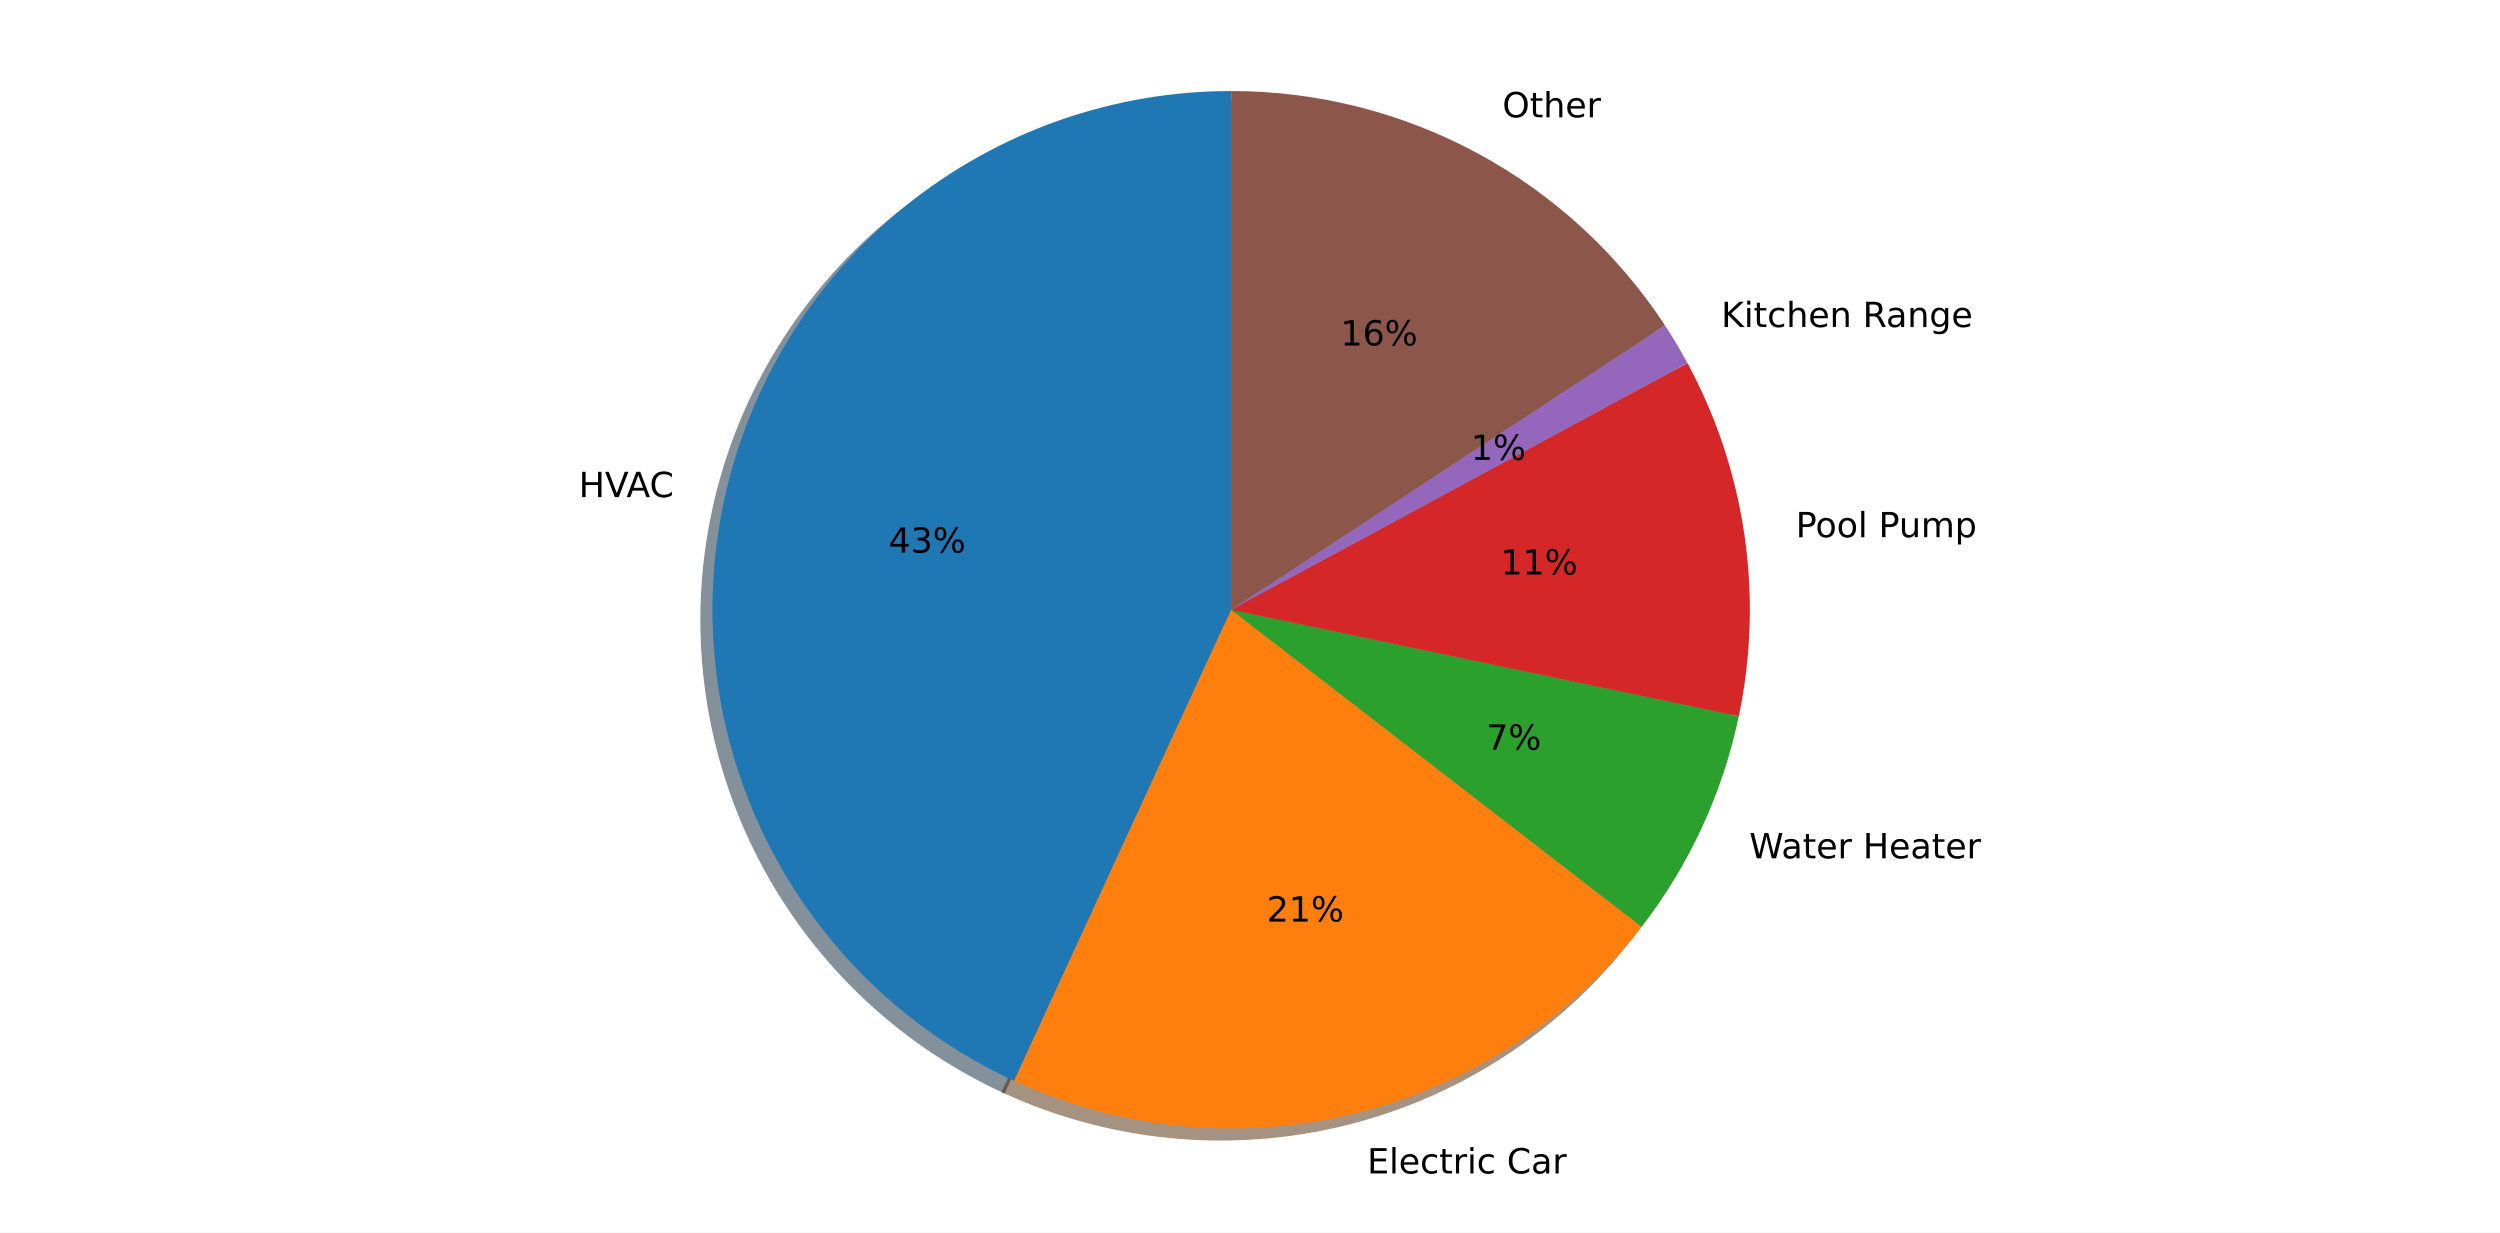
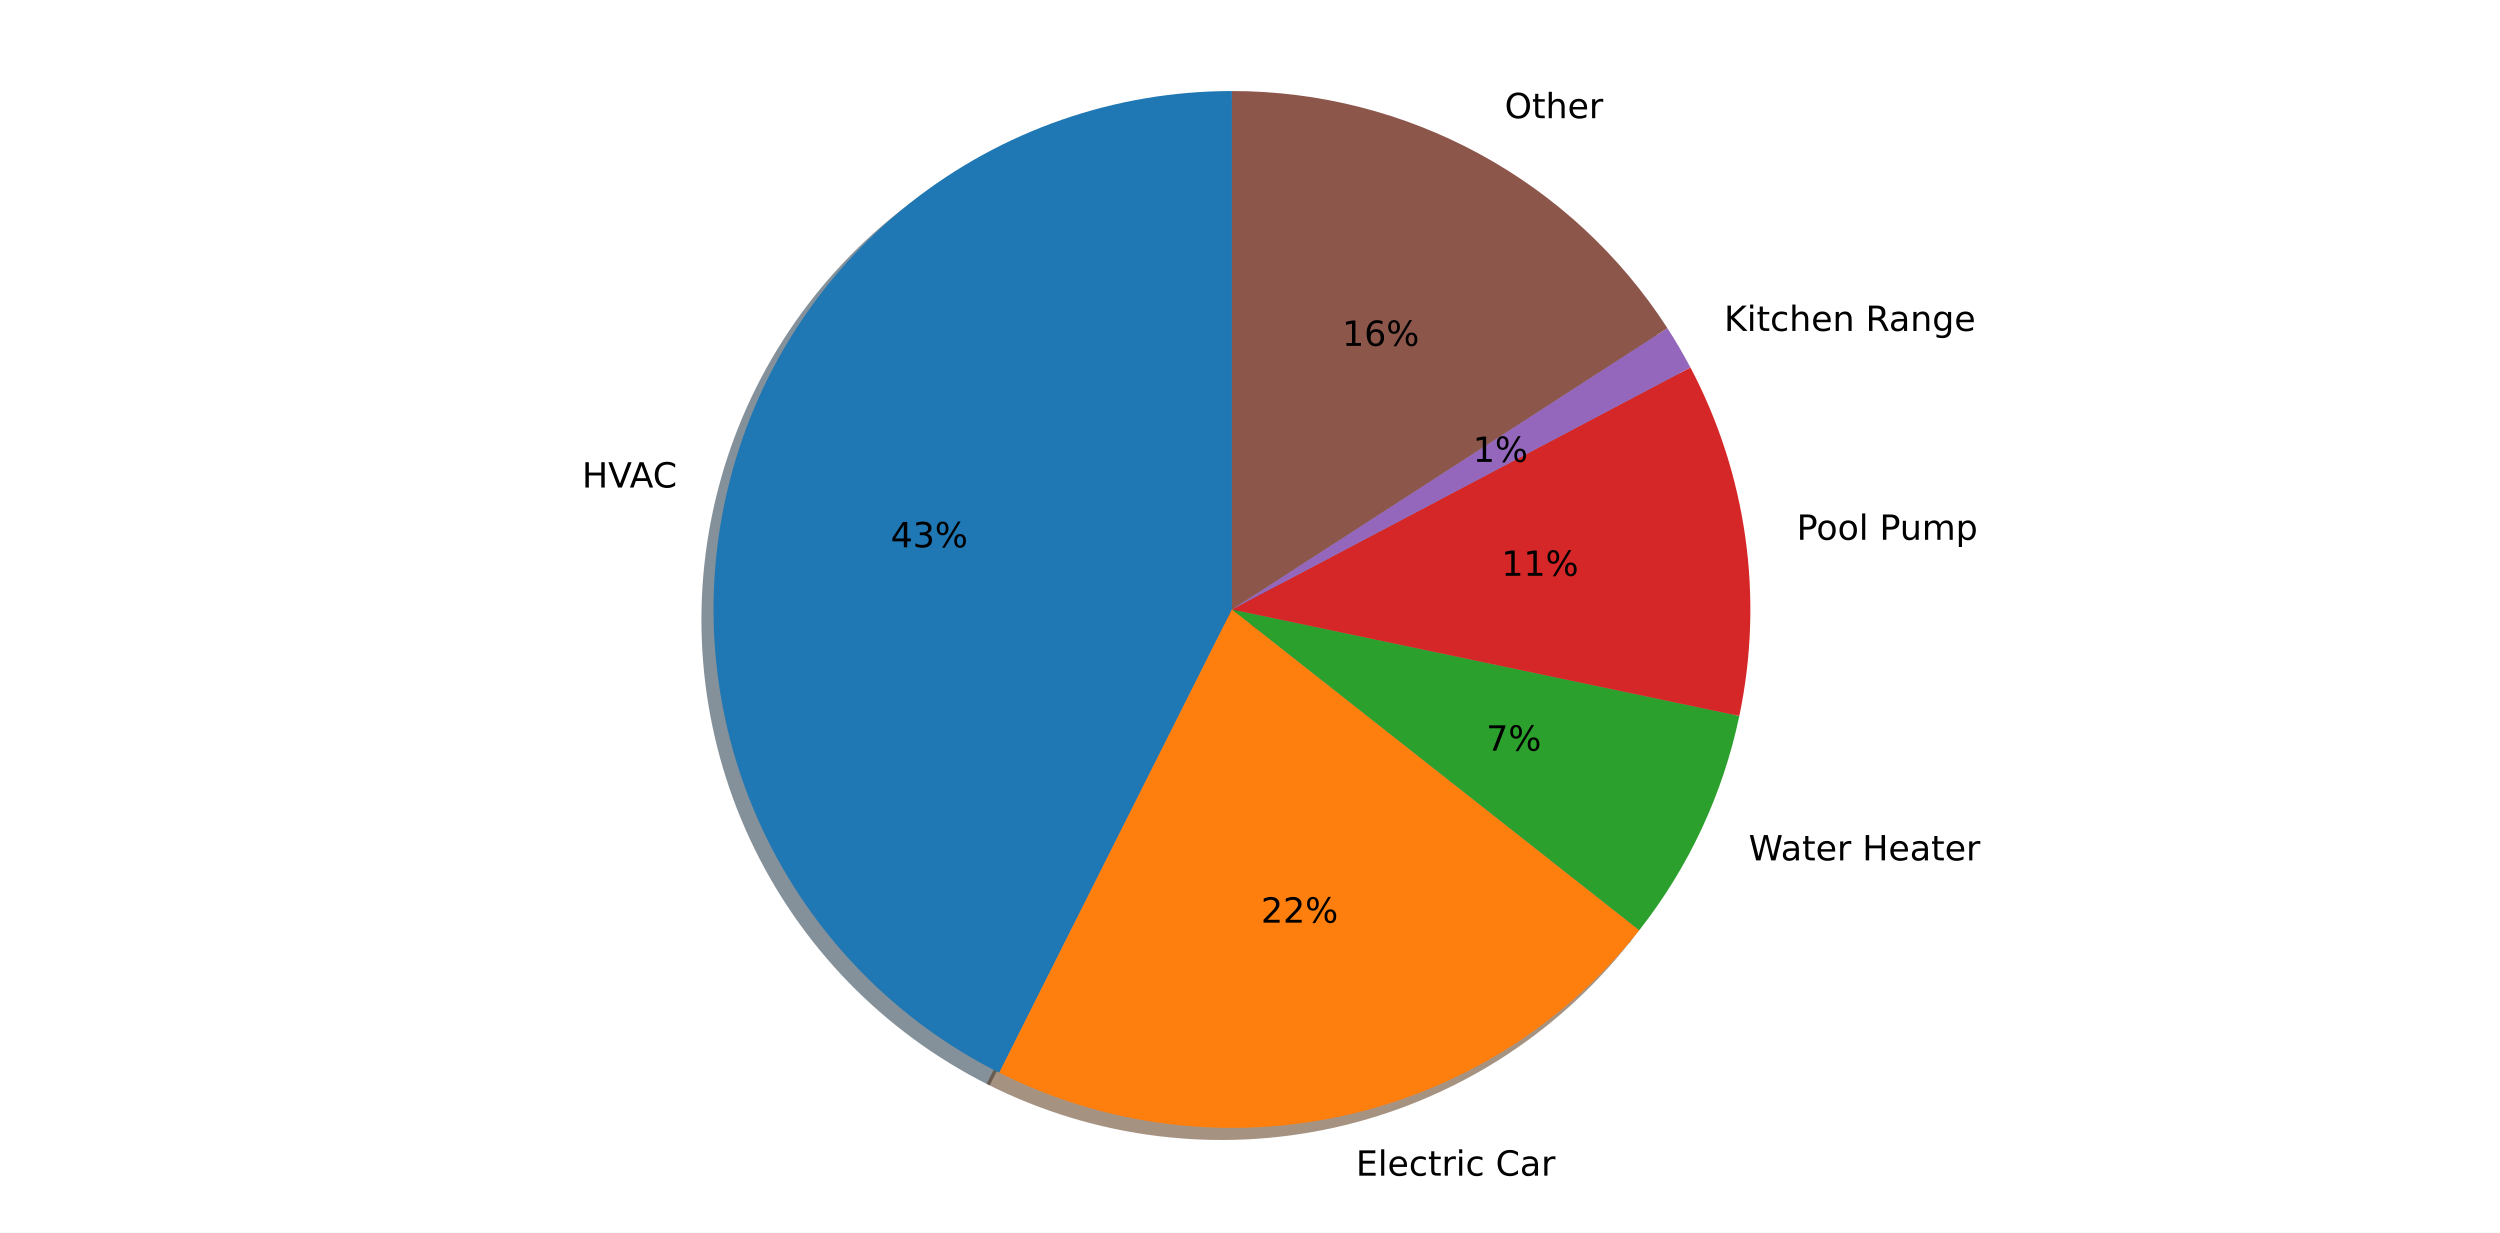
<svg xmlns="http://www.w3.org/2000/svg" xmlns:xlink="http://www.w3.org/1999/xlink" height="354.96pt" version="1.1" viewBox="0 0 720 354.96" width="720pt">
  <defs>
    <style type="text/css">*{stroke-linecap:butt;stroke-linejoin:round;}</style>
  </defs>
  <g id="figure_1">
    <g id="patch_1">
      <path d="M 0 354.96  L 720 354.96  L 720 0  L 0 0  z " style="fill:#ffffff;" />
    </g>
    <g id="axes_1">
      <g id="patch_2">
-         <path d="M 351.586 29.206  C 317.532 29.206 284.48 40.851 257.947 62.197  C 231.413 83.543 212.96 113.333 205.666 146.597  C 198.372 179.861 202.668 214.64 217.835 245.13  C 233.003 275.619 258.15 300.025 289.079 314.274  L 351.586 178.593  L 351.586 29.206  z " style="fill:#092436;opacity:0.5;stroke:#092436;stroke-linejoin:miter;" />
+         <path d="M 351.814 29.205  C 318.21 29.205 285.57 40.55 259.21 61.392  C 232.849 82.235 214.282 111.379 206.532 144.077  C 198.782 176.776 202.293 211.153 216.495 241.609  C 230.696 272.066 254.772 296.854 284.802 311.936  L 351.814 178.512  L 351.814 29.205  z " style="fill:#092436;opacity:0.5;stroke:#092436;stroke-linejoin:miter;" />
      </g>
      <g id="patch_3">
-         <path d="M 289.079 314.274  C 319.773 328.414 354.375 331.729 387.195 323.674  C 420.015 315.618 449.15 296.659 469.809 269.915  L 351.586 178.593  L 289.079 314.274  z " style="fill:#4c2604;opacity:0.5;stroke:#4c2604;stroke-linejoin:miter;" />
+         <path d="M 284.802 311.936  C 315.543 327.376 350.696 331.728 384.274 324.249  C 417.853 316.77 447.836 297.911 469.119 270.883  L 351.814 178.512  L 284.802 311.936  z " style="fill:#4c2604;opacity:0.5;stroke:#4c2604;stroke-linejoin:miter;" />
      </g>
      <g id="patch_4">
-         <path d="M 469.809 269.915  C 476.68 261.019 482.526 251.376 487.235 241.17  C 491.943 230.963 495.485 220.257 497.792 209.256  L 351.586 178.593  L 469.809 269.915  z " style="fill:#0d300d;opacity:0.5;stroke:#0d300d;stroke-linejoin:miter;" />
+         <path d="M 469.119 270.883  C 476.211 261.876 482.243 252.082 487.095 241.695  C 491.946 231.307 495.585 220.396 497.939 209.175  L 351.814 178.512  L 469.119 270.883  z " style="fill:#0d300d;opacity:0.5;stroke:#0d300d;stroke-linejoin:miter;" />
      </g>
      <g id="patch_5">
-         <path d="M 497.792 209.256  C 501.39 192.101 501.94 174.446 499.418 157.1  C 496.897 139.754 491.341 122.987 483.008 107.567  L 351.586 178.593  L 497.792 209.256  z " style="fill:#400c0c;opacity:0.5;stroke:#400c0c;stroke-linejoin:miter;" />
+         <path d="M 497.939 209.175  C 501.487 192.267 502.074 174.871 499.673 157.762  C 497.272 140.654 491.92 124.091 483.855 108.813  L 351.814 178.512  L 497.939 209.175  z " style="fill:#400c0c;opacity:0.5;stroke:#400c0c;stroke-linejoin:miter;" />
      </g>
      <g id="patch_6">
-         <path d="M 483.008 107.567  C 482.005 105.712 480.963 103.878 479.883 102.068  C 478.803 100.257 477.685 98.469 476.529 96.706  L 351.586 178.593  L 483.008 107.567  z " style="fill:#2c1f39;opacity:0.5;stroke:#2c1f39;stroke-linejoin:miter;" />
+         <path d="M 483.855 108.813  C 482.833 106.877 481.769 104.964 480.664 103.076  C 479.558 101.187 478.411 99.323 477.223 97.485  L 351.814 178.512  L 483.855 108.813  z " style="fill:#2c1f39;opacity:0.5;stroke:#2c1f39;stroke-linejoin:miter;" />
      </g>
      <g id="patch_7">
-         <path d="M 476.529 96.706  C 462.94 75.972 444.402 58.943 422.591 47.16  C 400.781 35.377 376.376 29.206 351.586 29.206  L 351.586 178.593  L 476.529 96.706  z " style="fill:#2a1a16;opacity:0.5;stroke:#2a1a16;stroke-linejoin:miter;" />
+         <path d="M 477.223 97.485  C 463.688 76.536 445.116 59.308 423.21 47.381  C 401.305 35.455 376.756 29.205 351.814 29.205  L 351.814 178.512  L 477.223 97.485  z " style="fill:#2a1a16;opacity:0.5;stroke:#2a1a16;stroke-linejoin:miter;" />
      </g>
      <g id="patch_8">
-         <path d="M 354.574 26.219  C 320.519 26.219 287.468 37.863 260.934 59.209  C 234.401 80.555 215.947 110.346 208.654 143.61  C 201.36 176.874 205.655 211.652 220.823 242.142  C 235.991 272.632 261.137 297.037 292.067 311.286  L 354.574 175.605  L 354.574 26.219  z " style="fill:#1f77b4;" />
+         <path d="M 354.801 26.219  C 321.196 26.219 288.556 37.564 262.196 58.406  C 235.836 79.249 217.269 108.393 209.518 141.091  C 201.768 173.79 205.279 208.167 219.481 238.623  C 233.682 269.08 257.758 293.868 287.788 308.95  L 354.801 175.526  L 354.801 26.219  z " style="fill:#1f77b4;" />
      </g>
      <g id="patch_9">
-         <path d="M 292.067 311.286  C 322.761 325.426 357.363 328.741 390.183 320.686  C 423.003 312.63 452.138 293.672 472.797 266.927  L 354.574 175.605  L 292.067 311.286  z " style="fill:#ff7f0e;" />
+         <path d="M 287.788 308.95  C 318.529 324.39 353.682 328.741 387.26 321.262  C 420.839 313.784 450.822 294.925 472.105 267.897  L 354.801 175.526  L 287.788 308.95  z " style="fill:#ff7f0e;" />
      </g>
      <g id="patch_10">
-         <path d="M 472.797 266.927  C 479.668 258.032 485.514 248.389 490.222 238.182  C 494.931 227.975 498.472 217.269 500.78 206.268  L 354.574 175.605  L 472.797 266.927  z " style="fill:#2ca02c;" />
+         <path d="M 472.105 267.897  C 479.198 258.89 485.229 249.096 490.081 238.708  C 494.932 228.321 498.571 217.409 500.926 206.189  L 354.801 175.526  L 472.105 267.897  z " style="fill:#2ca02c;" />
      </g>
      <g id="patch_11">
-         <path d="M 500.78 206.268  C 504.377 189.113 504.928 171.458 502.406 154.112  C 499.884 136.766 494.329 119.999 485.995 104.579  L 354.574 175.605  L 500.78 206.268  z " style="fill:#d62728;" />
+         <path d="M 500.926 206.189  C 504.474 189.281 505.06 171.885 502.659 154.776  C 500.258 137.668 494.906 121.105 486.841 105.826  L 354.801 175.526  L 500.926 206.189  z " style="fill:#d62728;" />
      </g>
      <g id="patch_12">
-         <path d="M 485.995 104.579  C 484.993 102.724 483.951 100.891 482.871 99.08  C 481.791 97.269 480.673 95.481 479.517 93.718  L 354.574 175.605  L 485.995 104.579  z " style="fill:#9467bd;" />
+         <path d="M 486.841 105.826  C 485.819 103.891 484.755 101.978 483.65 100.09  C 482.544 98.201 481.397 96.337 480.209 94.499  L 354.801 175.526  L 486.841 105.826  z " style="fill:#9467bd;" />
      </g>
      <g id="patch_13">
-         <path d="M 479.517 93.718  C 465.928 72.984 447.39 55.955 425.579 44.172  C 403.768 32.389 379.364 26.219 354.574 26.219  L 354.574 175.605  L 479.517 93.718  z " style="fill:#8c564b;" />
+         <path d="M 480.209 94.499  C 466.674 73.549 448.102 56.322 426.197 44.395  C 404.291 32.468 379.742 26.219 354.801 26.219  L 354.801 175.526  L 480.209 94.499  z " style="fill:#8c564b;" />
      </g>
      <g id="matplotlib.axis_1" />
      <g id="matplotlib.axis_2" />
      <g id="text_1">
-         <g transform="translate(166.6898 143.1694)scale(0.1 -0.1)">
+         <g transform="translate(167.6182 140.4072)scale(0.1 -0.1)">
          <defs>
            <path d="M 628 4666  L 1259 4666  L 1259 2753  L 3553 2753  L 3553 4666  L 4184 4666  L 4184 0  L 3553 0  L 3553 2222  L 1259 2222  L 1259 0  L 628 0  L 628 4666  z " id="DejaVuSans-48" transform="scale(0.015625)" />
            <path d="M 1831 0  L 50 4666  L 709 4666  L 2188 738  L 3669 4666  L 4325 4666  L 2547 0  L 1831 0  z " id="DejaVuSans-56" transform="scale(0.015625)" />
            <path d="M 2188 4044  L 1331 1722  L 3047 1722  L 2188 4044  z M 1831 4666  L 2547 4666  L 4325 0  L 3669 0  L 3244 1197  L 1141 1197  L 716 0  L 50 0  L 1831 4666  z " id="DejaVuSans-41" transform="scale(0.015625)" />
            <path d="M 4122 4306  L 4122 3641  Q 3803 3938 3442 4084  Q 3081 4231 2675 4231  Q 1875 4231 1450 3742  Q 1025 3253 1025 2328  Q 1025 1406 1450 917  Q 1875 428 2675 428  Q 3081 428 3442 575  Q 3803 722 4122 1019  L 4122 359  Q 3791 134 3420 21  Q 3050 -91 2638 -91  Q 1578 -91 968 557  Q 359 1206 359 2328  Q 359 3453 968 4101  Q 1578 4750 2638 4750  Q 3056 4750 3426 4639  Q 3797 4528 4122 4306  z " id="DejaVuSans-43" transform="scale(0.015625)" />
          </defs>
          <use xlink:href="#DejaVuSans-48" />
          <use x="75.195" xlink:href="#DejaVuSans-56" />
          <use x="137.229" xlink:href="#DejaVuSans-41" />
          <use x="203.887" xlink:href="#DejaVuSans-43" />
        </g>
      </g>
      <g id="text_2">
-         <g transform="translate(255.9084 159.1673)scale(0.1 -0.1)">
+         <g transform="translate(256.5179 157.6246)scale(0.1 -0.1)">
          <defs>
            <path d="M 2419 4116  L 825 1625  L 2419 1625  L 2419 4116  z M 2253 4666  L 3047 4666  L 3047 1625  L 3713 1625  L 3713 1100  L 3047 1100  L 3047 0  L 2419 0  L 2419 1100  L 313 1100  L 313 1709  L 2253 4666  z " id="DejaVuSans-34" transform="scale(0.015625)" />
            <path d="M 2597 2516  Q 3050 2419 3304 2112  Q 3559 1806 3559 1356  Q 3559 666 3084 287  Q 2609 -91 1734 -91  Q 1441 -91 1130 -33  Q 819 25 488 141  L 488 750  Q 750 597 1062 519  Q 1375 441 1716 441  Q 2309 441 2620 675  Q 2931 909 2931 1356  Q 2931 1769 2642 2001  Q 2353 2234 1838 2234  L 1294 2234  L 1294 2753  L 1863 2753  Q 2328 2753 2575 2939  Q 2822 3125 2822 3475  Q 2822 3834 2567 4026  Q 2313 4219 1838 4219  Q 1578 4219 1281 4162  Q 984 4106 628 3988  L 628 4550  Q 988 4650 1302 4700  Q 1616 4750 1894 4750  Q 2613 4750 3031 4423  Q 3450 4097 3450 3541  Q 3450 3153 3228 2886  Q 3006 2619 2597 2516  z " id="DejaVuSans-33" transform="scale(0.015625)" />
            <path d="M 4653 2053  Q 4381 2053 4226 1822  Q 4072 1591 4072 1178  Q 4072 772 4226 539  Q 4381 306 4653 306  Q 4919 306 5073 539  Q 5228 772 5228 1178  Q 5228 1588 5073 1820  Q 4919 2053 4653 2053  z M 4653 2450  Q 5147 2450 5437 2106  Q 5728 1763 5728 1178  Q 5728 594 5436 251  Q 5144 -91 4653 -91  Q 4153 -91 3862 251  Q 3572 594 3572 1178  Q 3572 1766 3864 2108  Q 4156 2450 4653 2450  z M 1428 4353  Q 1159 4353 1004 4120  Q 850 3888 850 3481  Q 850 3069 1003 2837  Q 1156 2606 1428 2606  Q 1700 2606 1854 2837  Q 2009 3069 2009 3481  Q 2009 3884 1853 4118  Q 1697 4353 1428 4353  z M 4250 4750  L 4750 4750  L 1831 -91  L 1331 -91  L 4250 4750  z M 1428 4750  Q 1922 4750 2215 4408  Q 2509 4066 2509 3481  Q 2509 2891 2217 2550  Q 1925 2209 1428 2209  Q 931 2209 642 2551  Q 353 2894 353 3481  Q 353 4063 643 4406  Q 934 4750 1428 4750  z " id="DejaVuSans-25" transform="scale(0.015625)" />
          </defs>
          <use xlink:href="#DejaVuSans-34" />
          <use x="63.623" xlink:href="#DejaVuSans-33" />
          <use x="127.246" xlink:href="#DejaVuSans-25" />
        </g>
      </g>
      <g id="text_3">
-         <g transform="translate(393.7437 337.9533)scale(0.1 -0.1)">
+         <g transform="translate(390.5065 338.5955)scale(0.1 -0.1)">
          <defs>
            <path d="M 628 4666  L 3578 4666  L 3578 4134  L 1259 4134  L 1259 2753  L 3481 2753  L 3481 2222  L 1259 2222  L 1259 531  L 3634 531  L 3634 0  L 628 0  L 628 4666  z " id="DejaVuSans-45" transform="scale(0.015625)" />
            <path d="M 603 4863  L 1178 4863  L 1178 0  L 603 0  L 603 4863  z " id="DejaVuSans-6c" transform="scale(0.015625)" />
            <path d="M 3597 1894  L 3597 1613  L 953 1613  Q 991 1019 1311 708  Q 1631 397 2203 397  Q 2534 397 2845 478  Q 3156 559 3463 722  L 3463 178  Q 3153 47 2828 -22  Q 2503 -91 2169 -91  Q 1331 -91 842 396  Q 353 884 353 1716  Q 353 2575 817 3079  Q 1281 3584 2069 3584  Q 2775 3584 3186 3129  Q 3597 2675 3597 1894  z M 3022 2063  Q 3016 2534 2758 2815  Q 2500 3097 2075 3097  Q 1594 3097 1305 2825  Q 1016 2553 972 2059  L 3022 2063  z " id="DejaVuSans-65" transform="scale(0.015625)" />
            <path d="M 3122 3366  L 3122 2828  Q 2878 2963 2633 3030  Q 2388 3097 2138 3097  Q 1578 3097 1268 2742  Q 959 2388 959 1747  Q 959 1106 1268 751  Q 1578 397 2138 397  Q 2388 397 2633 464  Q 2878 531 3122 666  L 3122 134  Q 2881 22 2623 -34  Q 2366 -91 2075 -91  Q 1284 -91 818 406  Q 353 903 353 1747  Q 353 2603 823 3093  Q 1294 3584 2113 3584  Q 2378 3584 2631 3529  Q 2884 3475 3122 3366  z " id="DejaVuSans-63" transform="scale(0.015625)" />
            <path d="M 1172 4494  L 1172 3500  L 2356 3500  L 2356 3053  L 1172 3053  L 1172 1153  Q 1172 725 1289 603  Q 1406 481 1766 481  L 2356 481  L 2356 0  L 1766 0  Q 1100 0 847 248  Q 594 497 594 1153  L 594 3053  L 172 3053  L 172 3500  L 594 3500  L 594 4494  L 1172 4494  z " id="DejaVuSans-74" transform="scale(0.015625)" />
            <path d="M 2631 2963  Q 2534 3019 2420 3045  Q 2306 3072 2169 3072  Q 1681 3072 1420 2755  Q 1159 2438 1159 1844  L 1159 0  L 581 0  L 581 3500  L 1159 3500  L 1159 2956  Q 1341 3275 1631 3429  Q 1922 3584 2338 3584  Q 2397 3584 2469 3576  Q 2541 3569 2628 3553  L 2631 2963  z " id="DejaVuSans-72" transform="scale(0.015625)" />
            <path d="M 603 3500  L 1178 3500  L 1178 0  L 603 0  L 603 3500  z M 603 4863  L 1178 4863  L 1178 4134  L 603 4134  L 603 4863  z " id="DejaVuSans-69" transform="scale(0.015625)" />
            <path id="DejaVuSans-20" transform="scale(0.015625)" />
            <path d="M 2194 1759  Q 1497 1759 1228 1600  Q 959 1441 959 1056  Q 959 750 1161 570  Q 1363 391 1709 391  Q 2188 391 2477 730  Q 2766 1069 2766 1631  L 2766 1759  L 2194 1759  z M 3341 1997  L 3341 0  L 2766 0  L 2766 531  Q 2569 213 2275 61  Q 1981 -91 1556 -91  Q 1019 -91 701 211  Q 384 513 384 1019  Q 384 1609 779 1909  Q 1175 2209 1959 2209  L 2766 2209  L 2766 2266  Q 2766 2663 2505 2880  Q 2244 3097 1772 3097  Q 1472 3097 1187 3025  Q 903 2953 641 2809  L 641 3341  Q 956 3463 1253 3523  Q 1550 3584 1831 3584  Q 2591 3584 2966 3190  Q 3341 2797 3341 1997  z " id="DejaVuSans-61" transform="scale(0.015625)" />
          </defs>
          <use xlink:href="#DejaVuSans-45" />
          <use x="63.184" xlink:href="#DejaVuSans-6c" />
          <use x="90.967" xlink:href="#DejaVuSans-65" />
          <use x="152.49" xlink:href="#DejaVuSans-63" />
          <use x="207.471" xlink:href="#DejaVuSans-74" />
          <use x="246.68" xlink:href="#DejaVuSans-72" />
          <use x="287.793" xlink:href="#DejaVuSans-69" />
          <use x="315.576" xlink:href="#DejaVuSans-63" />
          <use x="370.557" xlink:href="#DejaVuSans-20" />
          <use x="402.344" xlink:href="#DejaVuSans-43" />
          <use x="472.168" xlink:href="#DejaVuSans-61" />
          <use x="533.447" xlink:href="#DejaVuSans-72" />
        </g>
      </g>
      <g id="text_4">
-         <g transform="translate(364.8259 265.413)scale(0.1 -0.1)">
+         <g transform="translate(363.1633 265.7273)scale(0.1 -0.1)">
          <defs>
            <path d="M 1228 531  L 3431 531  L 3431 0  L 469 0  L 469 531  Q 828 903 1448 1529  Q 2069 2156 2228 2338  Q 2531 2678 2651 2914  Q 2772 3150 2772 3378  Q 2772 3750 2511 3984  Q 2250 4219 1831 4219  Q 1534 4219 1204 4116  Q 875 4013 500 3803  L 500 4441  Q 881 4594 1212 4672  Q 1544 4750 1819 4750  Q 2544 4750 2975 4387  Q 3406 4025 3406 3419  Q 3406 3131 3298 2873  Q 3191 2616 2906 2266  Q 2828 2175 2409 1742  Q 1991 1309 1228 531  z " id="DejaVuSans-32" transform="scale(0.015625)" />
-             <path d="M 794 531  L 1825 531  L 1825 4091  L 703 3866  L 703 4441  L 1819 4666  L 2450 4666  L 2450 531  L 3481 531  L 3481 0  L 794 0  L 794 531  z " id="DejaVuSans-31" transform="scale(0.015625)" />
          </defs>
          <use xlink:href="#DejaVuSans-32" />
-           <use x="63.623" xlink:href="#DejaVuSans-31" />
+           <use x="63.623" xlink:href="#DejaVuSans-32" />
          <use x="127.246" xlink:href="#DejaVuSans-25" />
        </g>
      </g>
      <g id="text_5">
-         <g transform="translate(503.7872 247.1989)scale(0.1 -0.1)">
+         <g transform="translate(503.6088 247.7861)scale(0.1 -0.1)">
          <defs>
            <path d="M 213 4666  L 850 4666  L 1831 722  L 2809 4666  L 3519 4666  L 4500 722  L 5478 4666  L 6119 4666  L 4947 0  L 4153 0  L 3169 4050  L 2175 0  L 1381 0  L 213 4666  z " id="DejaVuSans-57" transform="scale(0.015625)" />
          </defs>
          <use xlink:href="#DejaVuSans-57" />
          <use x="92.502" xlink:href="#DejaVuSans-61" />
          <use x="153.781" xlink:href="#DejaVuSans-74" />
          <use x="192.99" xlink:href="#DejaVuSans-65" />
          <use x="254.514" xlink:href="#DejaVuSans-72" />
          <use x="295.627" xlink:href="#DejaVuSans-20" />
          <use x="327.414" xlink:href="#DejaVuSans-48" />
          <use x="402.609" xlink:href="#DejaVuSans-65" />
          <use x="464.133" xlink:href="#DejaVuSans-61" />
          <use x="525.412" xlink:href="#DejaVuSans-74" />
          <use x="564.621" xlink:href="#DejaVuSans-65" />
          <use x="626.145" xlink:href="#DejaVuSans-72" />
        </g>
      </g>
      <g id="text_6">
-         <g transform="translate(428.0309 215.9106)scale(0.1 -0.1)">
+         <g transform="translate(428.0367 216.1949)scale(0.1 -0.1)">
          <defs>
            <path d="M 525 4666  L 3525 4666  L 3525 4397  L 1831 0  L 1172 0  L 2766 4134  L 525 4134  L 525 4666  z " id="DejaVuSans-37" transform="scale(0.015625)" />
          </defs>
          <use xlink:href="#DejaVuSans-37" />
          <use x="63.623" xlink:href="#DejaVuSans-25" />
        </g>
      </g>
      <g id="text_7">
-         <g transform="translate(517.1894 154.7222)scale(0.1 -0.1)">
+         <g transform="translate(517.4451 155.4606)scale(0.1 -0.1)">
          <defs>
            <path d="M 1259 4147  L 1259 2394  L 2053 2394  Q 2494 2394 2734 2622  Q 2975 2850 2975 3272  Q 2975 3691 2734 3919  Q 2494 4147 2053 4147  L 1259 4147  z M 628 4666  L 2053 4666  Q 2838 4666 3239 4311  Q 3641 3956 3641 3272  Q 3641 2581 3239 2228  Q 2838 1875 2053 1875  L 1259 1875  L 1259 0  L 628 0  L 628 4666  z " id="DejaVuSans-50" transform="scale(0.015625)" />
            <path d="M 1959 3097  Q 1497 3097 1228 2736  Q 959 2375 959 1747  Q 959 1119 1226 758  Q 1494 397 1959 397  Q 2419 397 2687 759  Q 2956 1122 2956 1747  Q 2956 2369 2687 2733  Q 2419 3097 1959 3097  z M 1959 3584  Q 2709 3584 3137 3096  Q 3566 2609 3566 1747  Q 3566 888 3137 398  Q 2709 -91 1959 -91  Q 1206 -91 779 398  Q 353 888 353 1747  Q 353 2609 779 3096  Q 1206 3584 1959 3584  z " id="DejaVuSans-6f" transform="scale(0.015625)" />
            <path d="M 544 1381  L 544 3500  L 1119 3500  L 1119 1403  Q 1119 906 1312 657  Q 1506 409 1894 409  Q 2359 409 2629 706  Q 2900 1003 2900 1516  L 2900 3500  L 3475 3500  L 3475 0  L 2900 0  L 2900 538  Q 2691 219 2414 64  Q 2138 -91 1772 -91  Q 1169 -91 856 284  Q 544 659 544 1381  z M 1991 3584  L 1991 3584  z " id="DejaVuSans-75" transform="scale(0.015625)" />
            <path d="M 3328 2828  Q 3544 3216 3844 3400  Q 4144 3584 4550 3584  Q 5097 3584 5394 3201  Q 5691 2819 5691 2113  L 5691 0  L 5113 0  L 5113 2094  Q 5113 2597 4934 2840  Q 4756 3084 4391 3084  Q 3944 3084 3684 2787  Q 3425 2491 3425 1978  L 3425 0  L 2847 0  L 2847 2094  Q 2847 2600 2669 2842  Q 2491 3084 2119 3084  Q 1678 3084 1418 2786  Q 1159 2488 1159 1978  L 1159 0  L 581 0  L 581 3500  L 1159 3500  L 1159 2956  Q 1356 3278 1631 3431  Q 1906 3584 2284 3584  Q 2666 3584 2933 3390  Q 3200 3197 3328 2828  z " id="DejaVuSans-6d" transform="scale(0.015625)" />
            <path d="M 1159 525  L 1159 -1331  L 581 -1331  L 581 3500  L 1159 3500  L 1159 2969  Q 1341 3281 1617 3432  Q 1894 3584 2278 3584  Q 2916 3584 3314 3078  Q 3713 2572 3713 1747  Q 3713 922 3314 415  Q 2916 -91 2278 -91  Q 1894 -91 1617 61  Q 1341 213 1159 525  z M 3116 1747  Q 3116 2381 2855 2742  Q 2594 3103 2138 3103  Q 1681 3103 1420 2742  Q 1159 2381 1159 1747  Q 1159 1113 1420 752  Q 1681 391 2138 391  Q 2594 391 2855 752  Q 3116 1113 3116 1747  z " id="DejaVuSans-70" transform="scale(0.015625)" />
          </defs>
          <use xlink:href="#DejaVuSans-50" />
          <use x="56.678" xlink:href="#DejaVuSans-6f" />
          <use x="117.859" xlink:href="#DejaVuSans-6f" />
          <use x="179.041" xlink:href="#DejaVuSans-6c" />
          <use x="206.824" xlink:href="#DejaVuSans-20" />
          <use x="238.611" xlink:href="#DejaVuSans-50" />
          <use x="297.164" xlink:href="#DejaVuSans-75" />
          <use x="360.543" xlink:href="#DejaVuSans-6d" />
          <use x="457.955" xlink:href="#DejaVuSans-70" />
        </g>
      </g>
      <g id="text_8">
-         <g transform="translate(432.1599 165.4688)scale(0.1 -0.1)">
+         <g transform="translate(432.4025 165.8356)scale(0.1 -0.1)">
+           <defs>
+             <path d="M 794 531  L 1825 531  L 1825 4091  L 703 3866  L 703 4441  L 1819 4666  L 2450 4666  L 2450 531  L 3481 531  L 3481 0  L 794 0  L 794 531  z " id="DejaVuSans-31" transform="scale(0.015625)" />
+           </defs>
          <use xlink:href="#DejaVuSans-31" />
          <use x="63.623" xlink:href="#DejaVuSans-31" />
          <use x="127.246" xlink:href="#DejaVuSans-25" />
        </g>
      </g>
      <g id="text_9">
-         <g transform="translate(495.7009 94.18662)scale(0.1 -0.1)">
+         <g transform="translate(496.5346 95.3055)scale(0.1 -0.1)">
          <defs>
            <path d="M 628 4666  L 1259 4666  L 1259 2694  L 3353 4666  L 4166 4666  L 1850 2491  L 4331 0  L 3500 0  L 1259 2247  L 1259 0  L 628 0  L 628 4666  z " id="DejaVuSans-4b" transform="scale(0.015625)" />
            <path d="M 3513 2113  L 3513 0  L 2938 0  L 2938 2094  Q 2938 2591 2744 2837  Q 2550 3084 2163 3084  Q 1697 3084 1428 2787  Q 1159 2491 1159 1978  L 1159 0  L 581 0  L 581 4863  L 1159 4863  L 1159 2956  Q 1366 3272 1645 3428  Q 1925 3584 2291 3584  Q 2894 3584 3203 3211  Q 3513 2838 3513 2113  z " id="DejaVuSans-68" transform="scale(0.015625)" />
            <path d="M 3513 2113  L 3513 0  L 2938 0  L 2938 2094  Q 2938 2591 2744 2837  Q 2550 3084 2163 3084  Q 1697 3084 1428 2787  Q 1159 2491 1159 1978  L 1159 0  L 581 0  L 581 3500  L 1159 3500  L 1159 2956  Q 1366 3272 1645 3428  Q 1925 3584 2291 3584  Q 2894 3584 3203 3211  Q 3513 2838 3513 2113  z " id="DejaVuSans-6e" transform="scale(0.015625)" />
            <path d="M 2841 2188  Q 3044 2119 3236 1894  Q 3428 1669 3622 1275  L 4263 0  L 3584 0  L 2988 1197  Q 2756 1666 2539 1819  Q 2322 1972 1947 1972  L 1259 1972  L 1259 0  L 628 0  L 628 4666  L 2053 4666  Q 2853 4666 3247 4331  Q 3641 3997 3641 3322  Q 3641 2881 3436 2590  Q 3231 2300 2841 2188  z M 1259 4147  L 1259 2491  L 2053 2491  Q 2509 2491 2742 2702  Q 2975 2913 2975 3322  Q 2975 3731 2742 3939  Q 2509 4147 2053 4147  L 1259 4147  z " id="DejaVuSans-52" transform="scale(0.015625)" />
            <path d="M 2906 1791  Q 2906 2416 2648 2759  Q 2391 3103 1925 3103  Q 1463 3103 1205 2759  Q 947 2416 947 1791  Q 947 1169 1205 825  Q 1463 481 1925 481  Q 2391 481 2648 825  Q 2906 1169 2906 1791  z M 3481 434  Q 3481 -459 3084 -895  Q 2688 -1331 1869 -1331  Q 1566 -1331 1297 -1286  Q 1028 -1241 775 -1147  L 775 -588  Q 1028 -725 1275 -790  Q 1522 -856 1778 -856  Q 2344 -856 2625 -561  Q 2906 -266 2906 331  L 2906 616  Q 2728 306 2450 153  Q 2172 0 1784 0  Q 1141 0 747 490  Q 353 981 353 1791  Q 353 2603 747 3093  Q 1141 3584 1784 3584  Q 2172 3584 2450 3431  Q 2728 3278 2906 2969  L 2906 3500  L 3481 3500  L 3481 434  z " id="DejaVuSans-67" transform="scale(0.015625)" />
          </defs>
          <use xlink:href="#DejaVuSans-4b" />
          <use x="65.576" xlink:href="#DejaVuSans-69" />
          <use x="93.359" xlink:href="#DejaVuSans-74" />
          <use x="132.568" xlink:href="#DejaVuSans-63" />
          <use x="187.549" xlink:href="#DejaVuSans-68" />
          <use x="250.928" xlink:href="#DejaVuSans-65" />
          <use x="312.451" xlink:href="#DejaVuSans-6e" />
          <use x="375.83" xlink:href="#DejaVuSans-20" />
          <use x="407.617" xlink:href="#DejaVuSans-52" />
          <use x="474.85" xlink:href="#DejaVuSans-61" />
          <use x="536.129" xlink:href="#DejaVuSans-6e" />
          <use x="599.508" xlink:href="#DejaVuSans-67" />
          <use x="662.984" xlink:href="#DejaVuSans-65" />
        </g>
      </g>
      <g id="text_10">
-         <g transform="translate(423.6201 132.4494)scale(0.1 -0.1)">
+         <g transform="translate(424.178 133.0237)scale(0.1 -0.1)">
          <use xlink:href="#DejaVuSans-31" />
          <use x="63.623" xlink:href="#DejaVuSans-25" />
        </g>
      </g>
      <g id="text_11">
-         <g transform="translate(432.6795 33.78839)scale(0.1 -0.1)">
+         <g transform="translate(433.3362 34.04139)scale(0.1 -0.1)">
          <defs>
            <path d="M 2522 4238  Q 1834 4238 1429 3725  Q 1025 3213 1025 2328  Q 1025 1447 1429 934  Q 1834 422 2522 422  Q 3209 422 3611 934  Q 4013 1447 4013 2328  Q 4013 3213 3611 3725  Q 3209 4238 2522 4238  z M 2522 4750  Q 3503 4750 4090 4092  Q 4678 3434 4678 2328  Q 4678 1225 4090 567  Q 3503 -91 2522 -91  Q 1538 -91 948 565  Q 359 1222 359 2328  Q 359 3434 948 4092  Q 1538 4750 2522 4750  z " id="DejaVuSans-4f" transform="scale(0.015625)" />
          </defs>
          <use xlink:href="#DejaVuSans-4f" />
          <use x="78.711" xlink:href="#DejaVuSans-74" />
          <use x="117.92" xlink:href="#DejaVuSans-68" />
          <use x="181.299" xlink:href="#DejaVuSans-65" />
          <use x="242.822" xlink:href="#DejaVuSans-72" />
        </g>
      </g>
      <g id="text_12">
-         <g transform="translate(386.0636 99.50489)scale(0.1 -0.1)">
+         <g transform="translate(386.5249 99.60689)scale(0.1 -0.1)">
          <defs>
            <path d="M 2113 2584  Q 1688 2584 1439 2293  Q 1191 2003 1191 1497  Q 1191 994 1439 701  Q 1688 409 2113 409  Q 2538 409 2786 701  Q 3034 994 3034 1497  Q 3034 2003 2786 2293  Q 2538 2584 2113 2584  z M 3366 4563  L 3366 3988  Q 3128 4100 2886 4159  Q 2644 4219 2406 4219  Q 1781 4219 1451 3797  Q 1122 3375 1075 2522  Q 1259 2794 1537 2939  Q 1816 3084 2150 3084  Q 2853 3084 3261 2657  Q 3669 2231 3669 1497  Q 3669 778 3244 343  Q 2819 -91 2113 -91  Q 1303 -91 875 529  Q 447 1150 447 2328  Q 447 3434 972 4092  Q 1497 4750 2381 4750  Q 2619 4750 2861 4703  Q 3103 4656 3366 4563  z " id="DejaVuSans-36" transform="scale(0.015625)" />
          </defs>
          <use xlink:href="#DejaVuSans-31" />
          <use x="63.623" xlink:href="#DejaVuSans-36" />
          <use x="127.246" xlink:href="#DejaVuSans-25" />
        </g>
      </g>
    </g>
  </g>
</svg>
